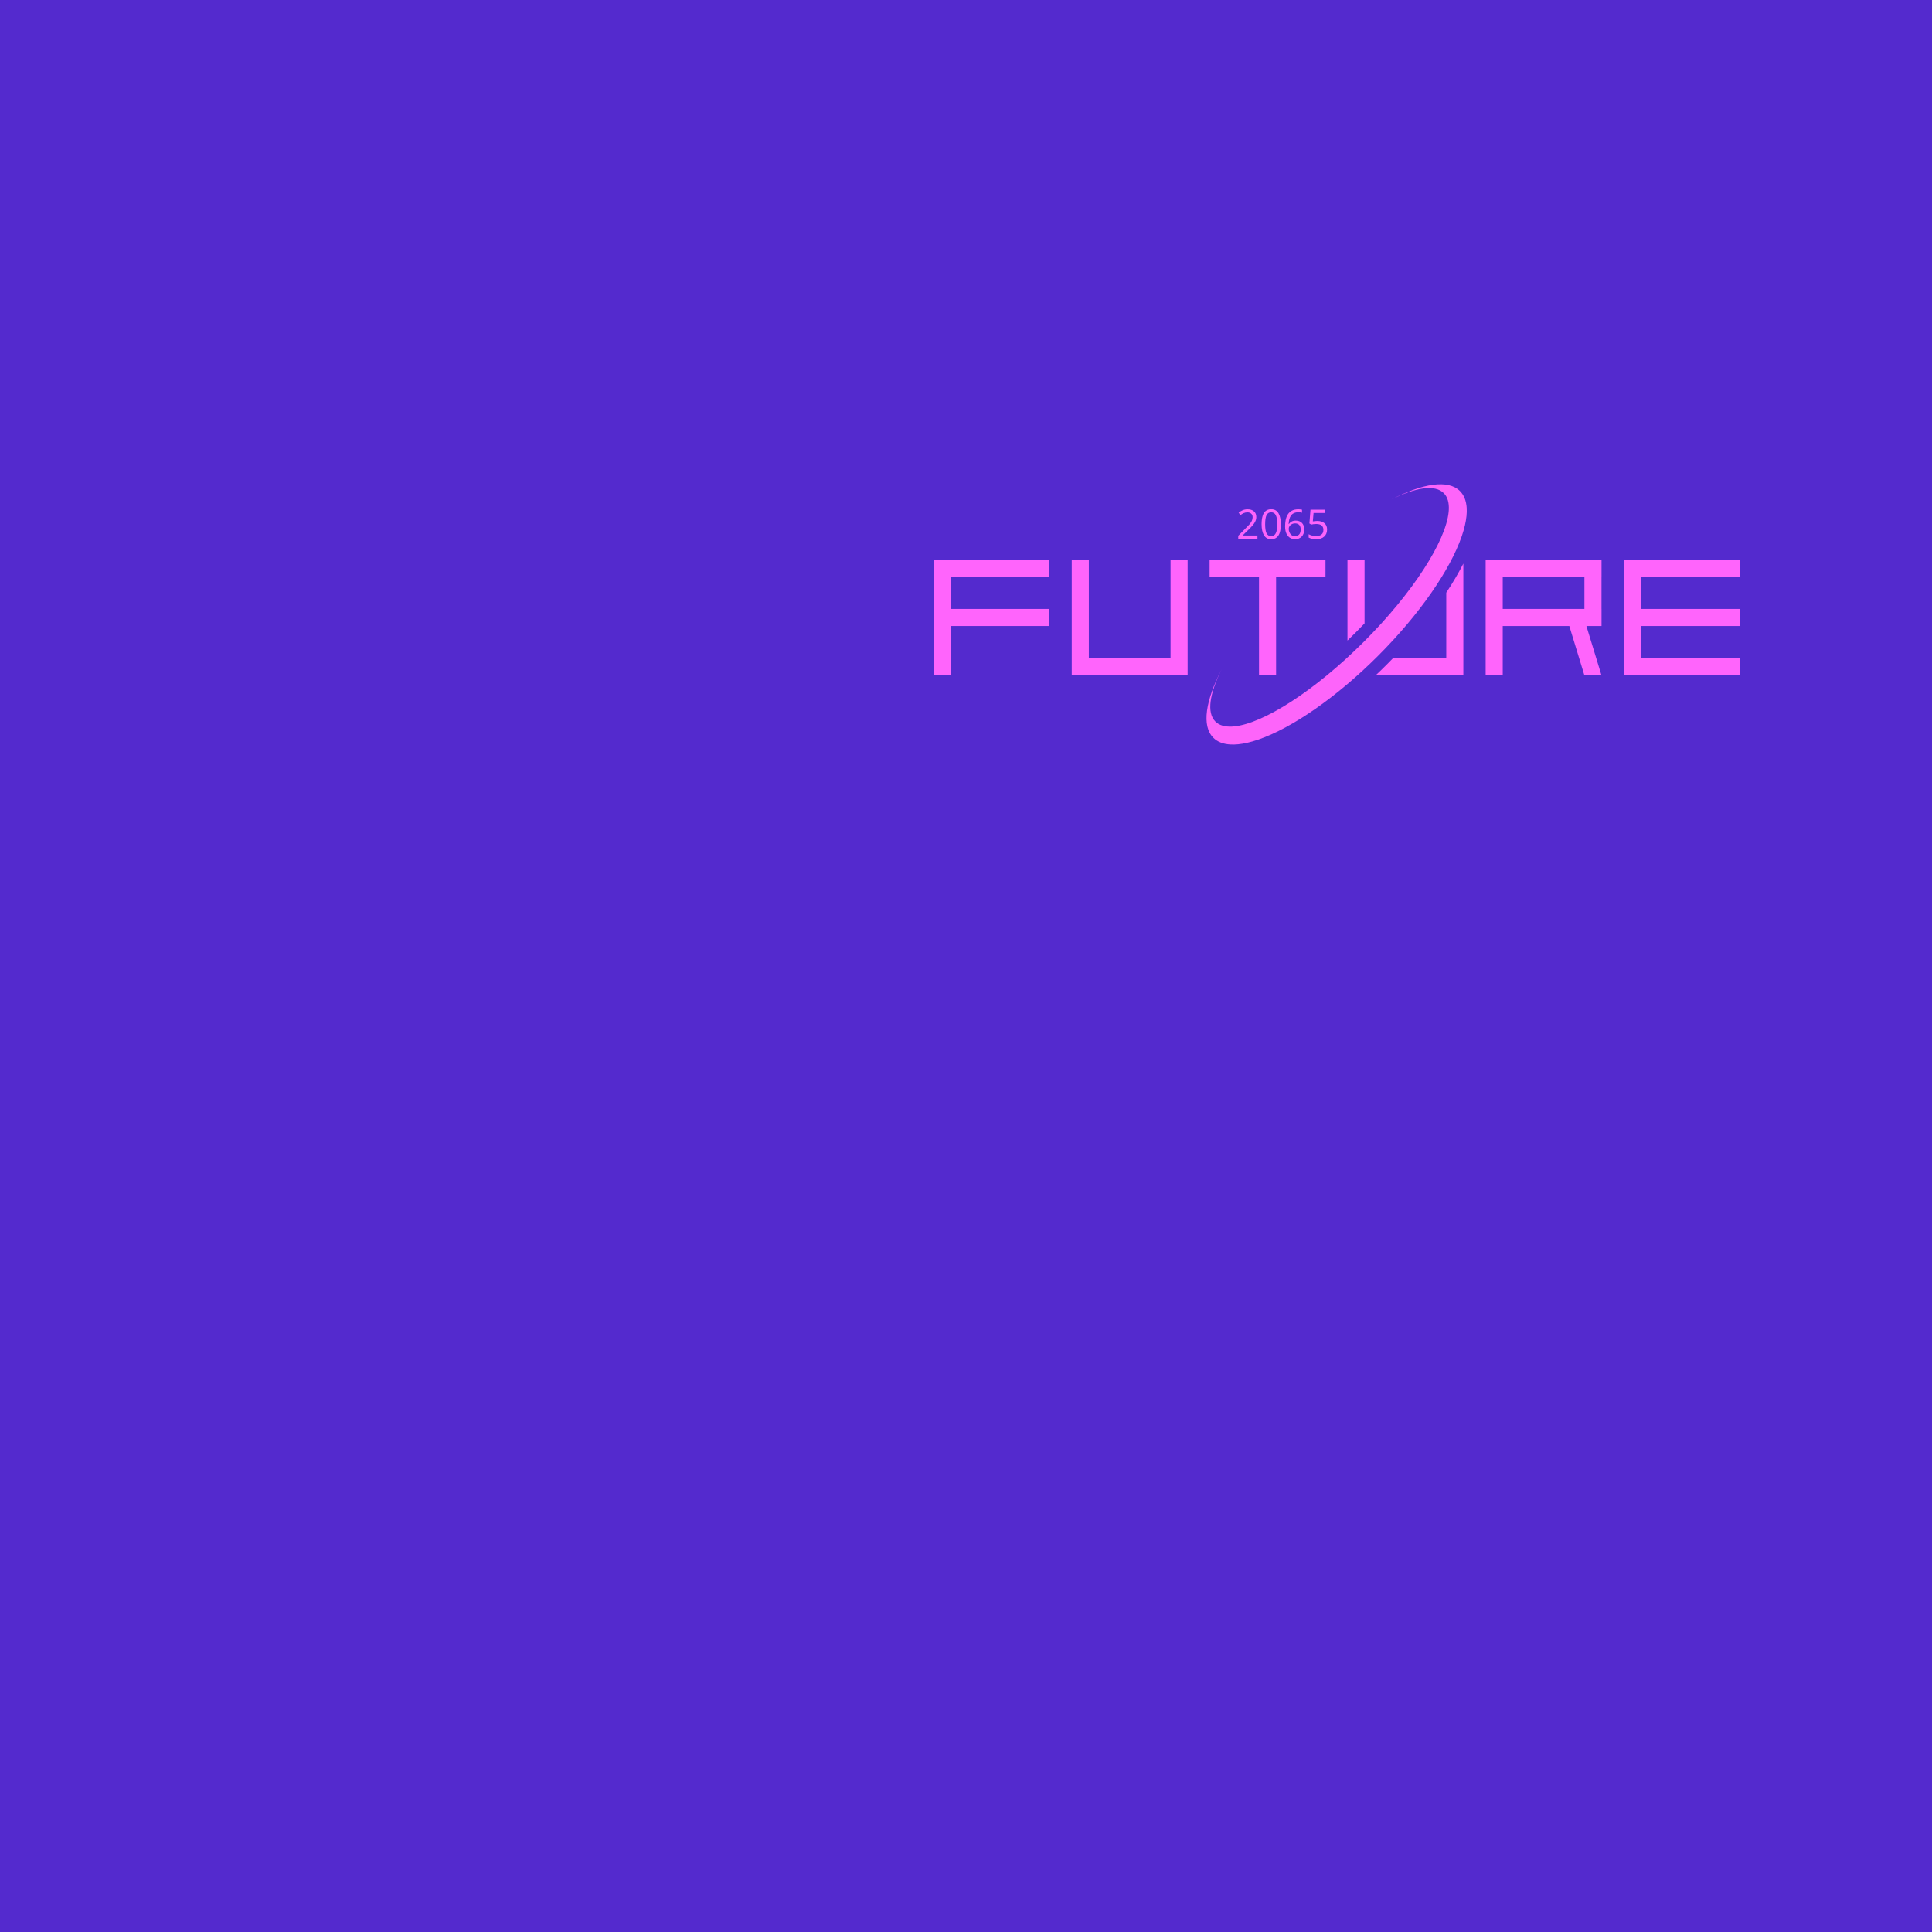
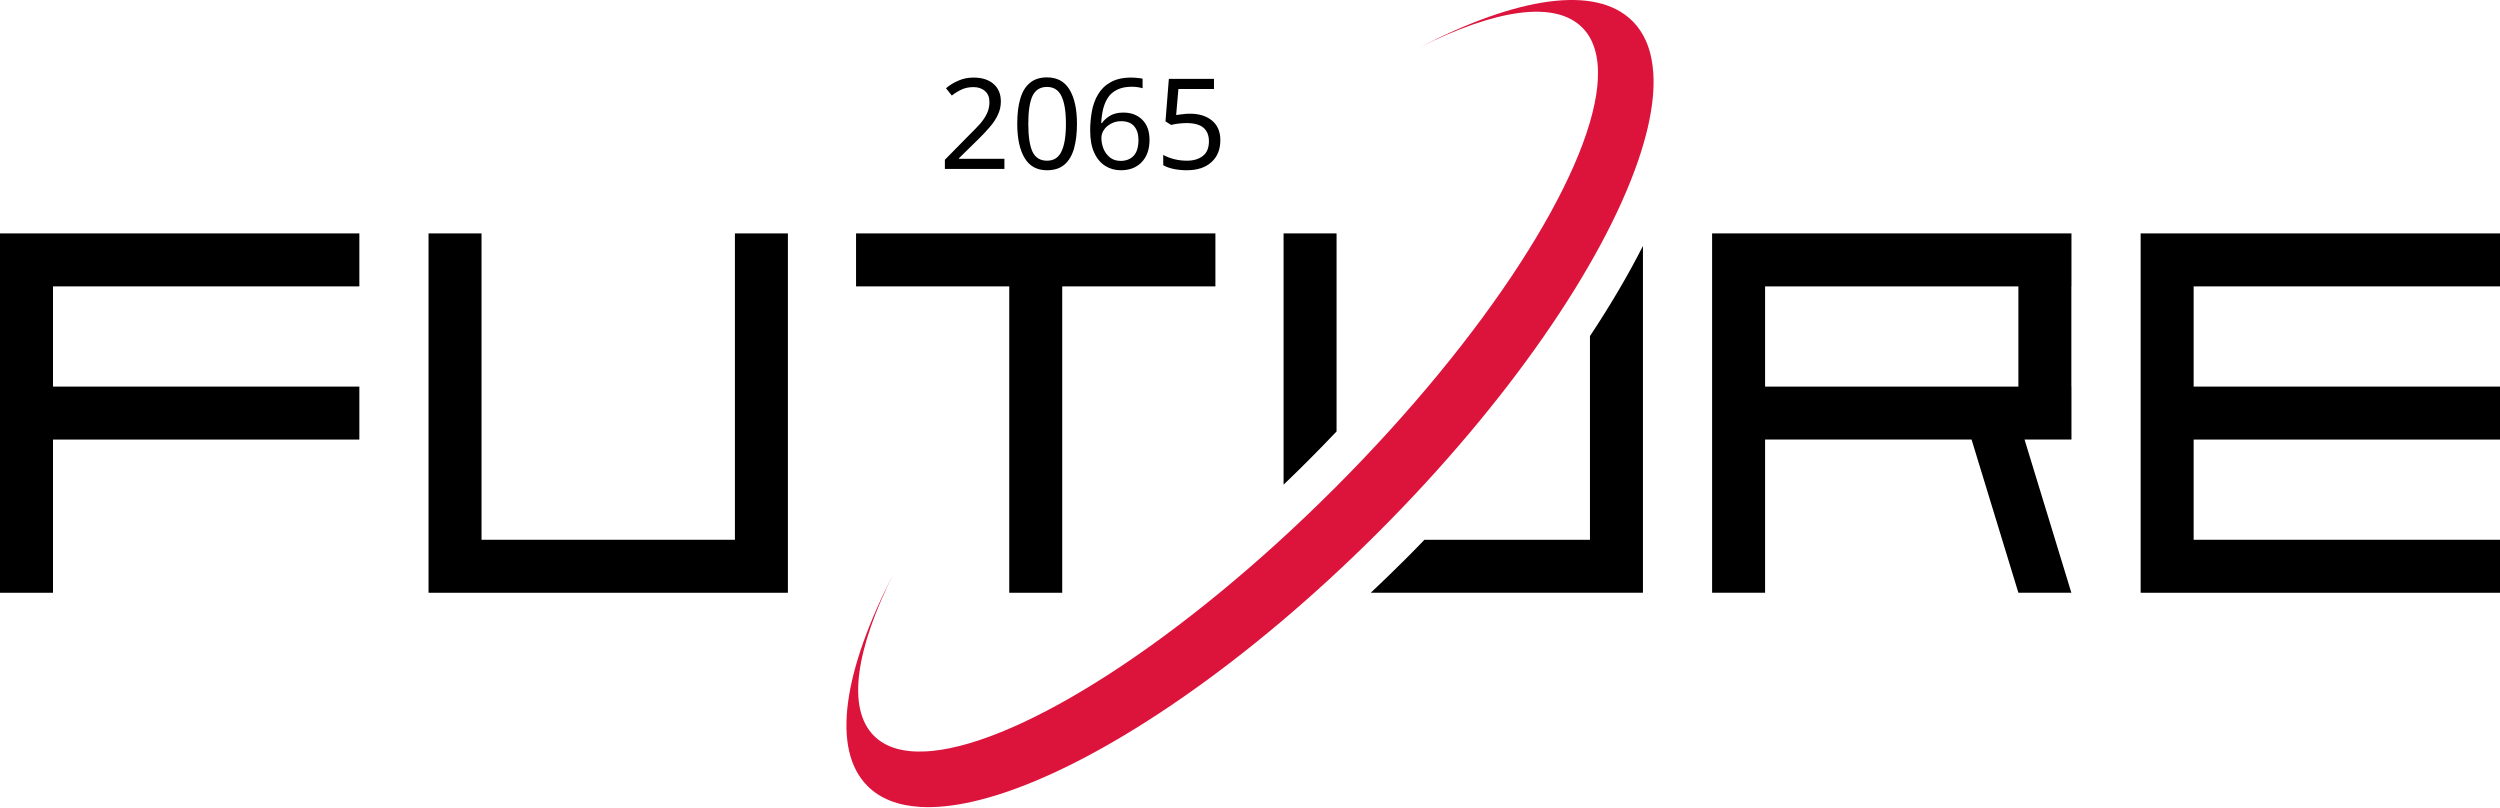
- <svg xmlns="http://www.w3.org/2000/svg" version="1.1" x="0px" y="0px" viewBox="0 0 500 500" style="enable-background:new 0 0 500 500;" xml:space="preserve">
-   <g id="BACKGROUND">
-     <rect x="-0.027" y="-0.027" style="fill:#542ACE;" width="500.027" height="500.027" />
-   </g>
-   <g id="OBJECTS">
-     <g>
-       <g>
-         <path style="fill:#FD64FA;" d="M377.84,127.089c1.065,1.065,1.631,2.555,1.741,4.388c0.039,0.643,0.022,1.327-0.051,2.05     c-0.153,1.537-0.55,3.245-1.176,5.09c-0.03,0.091-0.061,0.182-0.093,0.273c-2.978,8.549-10.752,19.971-21.618,30.837     c-10.866,10.866-22.289,18.64-30.837,21.618c-0.092,0.031-0.183,0.063-0.273,0.093c-1.846,0.625-3.553,1.023-5.089,1.175     c-0.723,0.073-1.407,0.09-2.051,0.052c-1.832-0.111-3.322-0.677-4.387-1.742c-3.064-3.064-2.002-9.653,2.18-17.744     c-3.148,6.301-3.935,11.261-1.646,13.551c0.988,0.988,2.474,1.403,4.35,1.302c0.17-0.008,0.341-0.023,0.517-0.039     c7.55-0.749,20.834-9.181,33.577-21.924c12.742-12.742,21.176-26.027,21.925-33.578c0.016-0.176,0.031-0.348,0.038-0.516     c0.102-1.876-0.313-3.363-1.301-4.351c-2.29-2.289-7.251-1.501-13.553,1.648C368.185,125.089,374.776,124.025,377.84,127.089z" />
-         <polygon style="fill:#FF64FC;" points="241.609,144.806 241.609,149.227 241.609,157.589 241.609,162.01 241.609,174.794      246.031,174.794 246.031,162.01 271.597,162.01 271.597,157.589 246.031,157.589 246.031,149.227 271.597,149.227      271.597,144.806 246.031,144.806    " />
-         <polygon style="fill:#FF64FC;" points="325.831,144.806 313.047,144.806 313.047,149.227 325.831,149.227 325.831,174.794      330.252,174.794 330.252,149.227 343.035,149.227 343.035,144.806 330.252,144.806    " />
-         <polygon style="fill:#FF64FC;" points="450.235,149.227 450.235,144.806 424.669,144.806 420.247,144.806 420.247,149.227      420.247,157.589 420.247,162.01 420.247,170.372 420.247,174.794 424.669,174.794 450.235,174.794 450.235,170.372      424.669,170.372 424.669,162.01 450.235,162.01 450.235,157.589 424.669,157.589 424.669,149.227    " />
-         <path style="fill:#FF64FC;" d="M410.044,144.806h-21.138h-4.421v4.421v8.362v4.421v12.783h4.421V162.01h17.231l3.907,12.783     h4.421l-3.907-12.783h3.907h0.008v-4.421h-0.008v-8.362h0.008v-4.421h-0.008H410.044z M410.044,157.589h-0.837h-4.421h-15.88     v-8.362h21.138V157.589z" />
-         <polygon style="fill:#FF64FC;" points="302.938,170.372 281.793,170.372 281.793,144.806 277.371,144.806 277.371,170.372      277.371,174.794 281.793,174.794 302.938,174.794 307.359,174.794 307.359,170.372 307.359,144.806 302.938,144.806    " />
-         <path style="fill:#FF64FC;" d="M348.724,144.806h4.422v16.525c-0.778,0.823-1.589,1.653-2.418,2.482     c-0.67,0.67-1.34,1.327-2.004,1.959V144.806z" />
-         <path style="fill:#FF64FC;" d="M378.713,145.852v28.942h-22.714c0.976-0.919,1.946-1.857,2.903-2.814     c0.53-0.53,1.059-1.066,1.576-1.608h13.814v-16.998C376.001,150.797,377.487,148.27,378.713,145.852z" />
+ <svg xmlns="http://www.w3.org/2000/svg" version="1.1" x="0px" y="0px" viewBox="0 0 300 96.858" xml:space="preserve" id="future-svg" width="300" height="96.858">
+   <defs id="defs7" />
+   <g id="OBJECTS" transform="matrix(1.43798,0,0,1.43798,-347.4289,-180.219)">
+     <g id="g6">
+       <g id="g5">
+         <path style="fill:#dc143c" d="m 377.84,127.089 c 1.065,1.065 1.631,2.555 1.741,4.388 0.039,0.643 0.022,1.327 -0.051,2.05 -0.153,1.537 -0.55,3.245 -1.176,5.09 -0.03,0.091 -0.061,0.182 -0.093,0.273 -2.978,8.549 -10.752,19.971 -21.618,30.837 -10.866,10.866 -22.289,18.64 -30.837,21.618 -0.092,0.031 -0.183,0.063 -0.273,0.093 -1.846,0.625 -3.553,1.023 -5.089,1.175 -0.723,0.073 -1.407,0.09 -2.051,0.052 -1.832,-0.111 -3.322,-0.677 -4.387,-1.742 -3.064,-3.064 -2.002,-9.653 2.18,-17.744 -3.148,6.301 -3.935,11.261 -1.646,13.551 0.988,0.988 2.474,1.403 4.35,1.302 0.17,-0.008 0.341,-0.023 0.517,-0.039 7.55,-0.749 20.834,-9.181 33.577,-21.924 12.742,-12.742 21.176,-26.027 21.925,-33.578 0.016,-0.176 0.031,-0.348 0.038,-0.516 0.102,-1.876 -0.313,-3.363 -1.301,-4.351 -2.29,-2.289 -7.251,-1.501 -13.553,1.648 8.092,-4.183 14.683,-5.247 17.747,-2.183 z" id="path1" />
+         <polygon points="246.031,174.794 246.031,162.01 271.597,162.01 271.597,157.589 246.031,157.589 246.031,149.227 271.597,149.227 271.597,144.806 246.031,144.806 241.609,144.806 241.609,149.227 241.609,157.589 241.609,162.01 241.609,174.794 " id="polygon1" />
+         <polygon points="325.831,149.227 325.831,174.794 330.252,174.794 330.252,149.227 343.035,149.227 343.035,144.806 330.252,144.806 325.831,144.806 313.047,144.806 313.047,149.227 " id="polygon2" />
+         <polygon points="450.235,157.589 424.669,157.589 424.669,149.227 450.235,149.227 450.235,144.806 424.669,144.806 420.247,144.806 420.247,149.227 420.247,157.589 420.247,162.01 420.247,170.372 420.247,174.794 424.669,174.794 450.235,174.794 450.235,170.372 424.669,170.372 424.669,162.01 450.235,162.01 " id="polygon3" />
+         <path d="m 410.044,144.806 h -21.138 -4.421 v 4.421 8.362 4.421 12.783 h 4.421 V 162.01 h 17.231 l 3.907,12.783 h 4.421 l -3.907,-12.783 h 3.907 0.008 v -4.421 h -0.008 v -8.362 h 0.008 v -4.421 h -0.008 z m 0,12.783 h -0.837 -4.421 -15.88 v -8.362 h 21.138 z" id="path3" />
+         <polygon points="307.359,170.372 307.359,144.806 302.938,144.806 302.938,170.372 281.793,170.372 281.793,144.806 277.371,144.806 277.371,170.372 277.371,174.794 281.793,174.794 302.938,174.794 307.359,174.794 " id="polygon4" />
+         <path d="m 348.724,144.806 h 4.422 v 16.525 c -0.778,0.823 -1.589,1.653 -2.418,2.482 -0.67,0.67 -1.34,1.327 -2.004,1.959 z" id="path4" />
+         <path d="m 378.713,145.852 v 28.942 h -22.714 c 0.976,-0.919 1.946,-1.857 2.903,-2.814 0.53,-0.53 1.059,-1.066 1.576,-1.608 h 13.814 v -16.998 c 1.709,-2.577 3.195,-5.104 4.421,-7.522 z" id="path5" />
      </g>
    </g>
  </g>
-   <g id="TEXTS">
-     <g>
-       <text transform="matrix(1 0 0 1 319.959 139.4258)" style="fill:#FD64FA; font-family:'Roboto-Bold'; font-size:10.529px;">2065</text>
+   <g id="TEXTS" transform="matrix(1.43798,0,0,1.43798,-347.4289,-180.219)">
+     <g id="g7">
+       <text transform="translate(319.959,139.4258)" style="font-size:10.529px;font-family:Roboto-Bold" id="text6">2065</text>
    </g>
  </g>
</svg>
